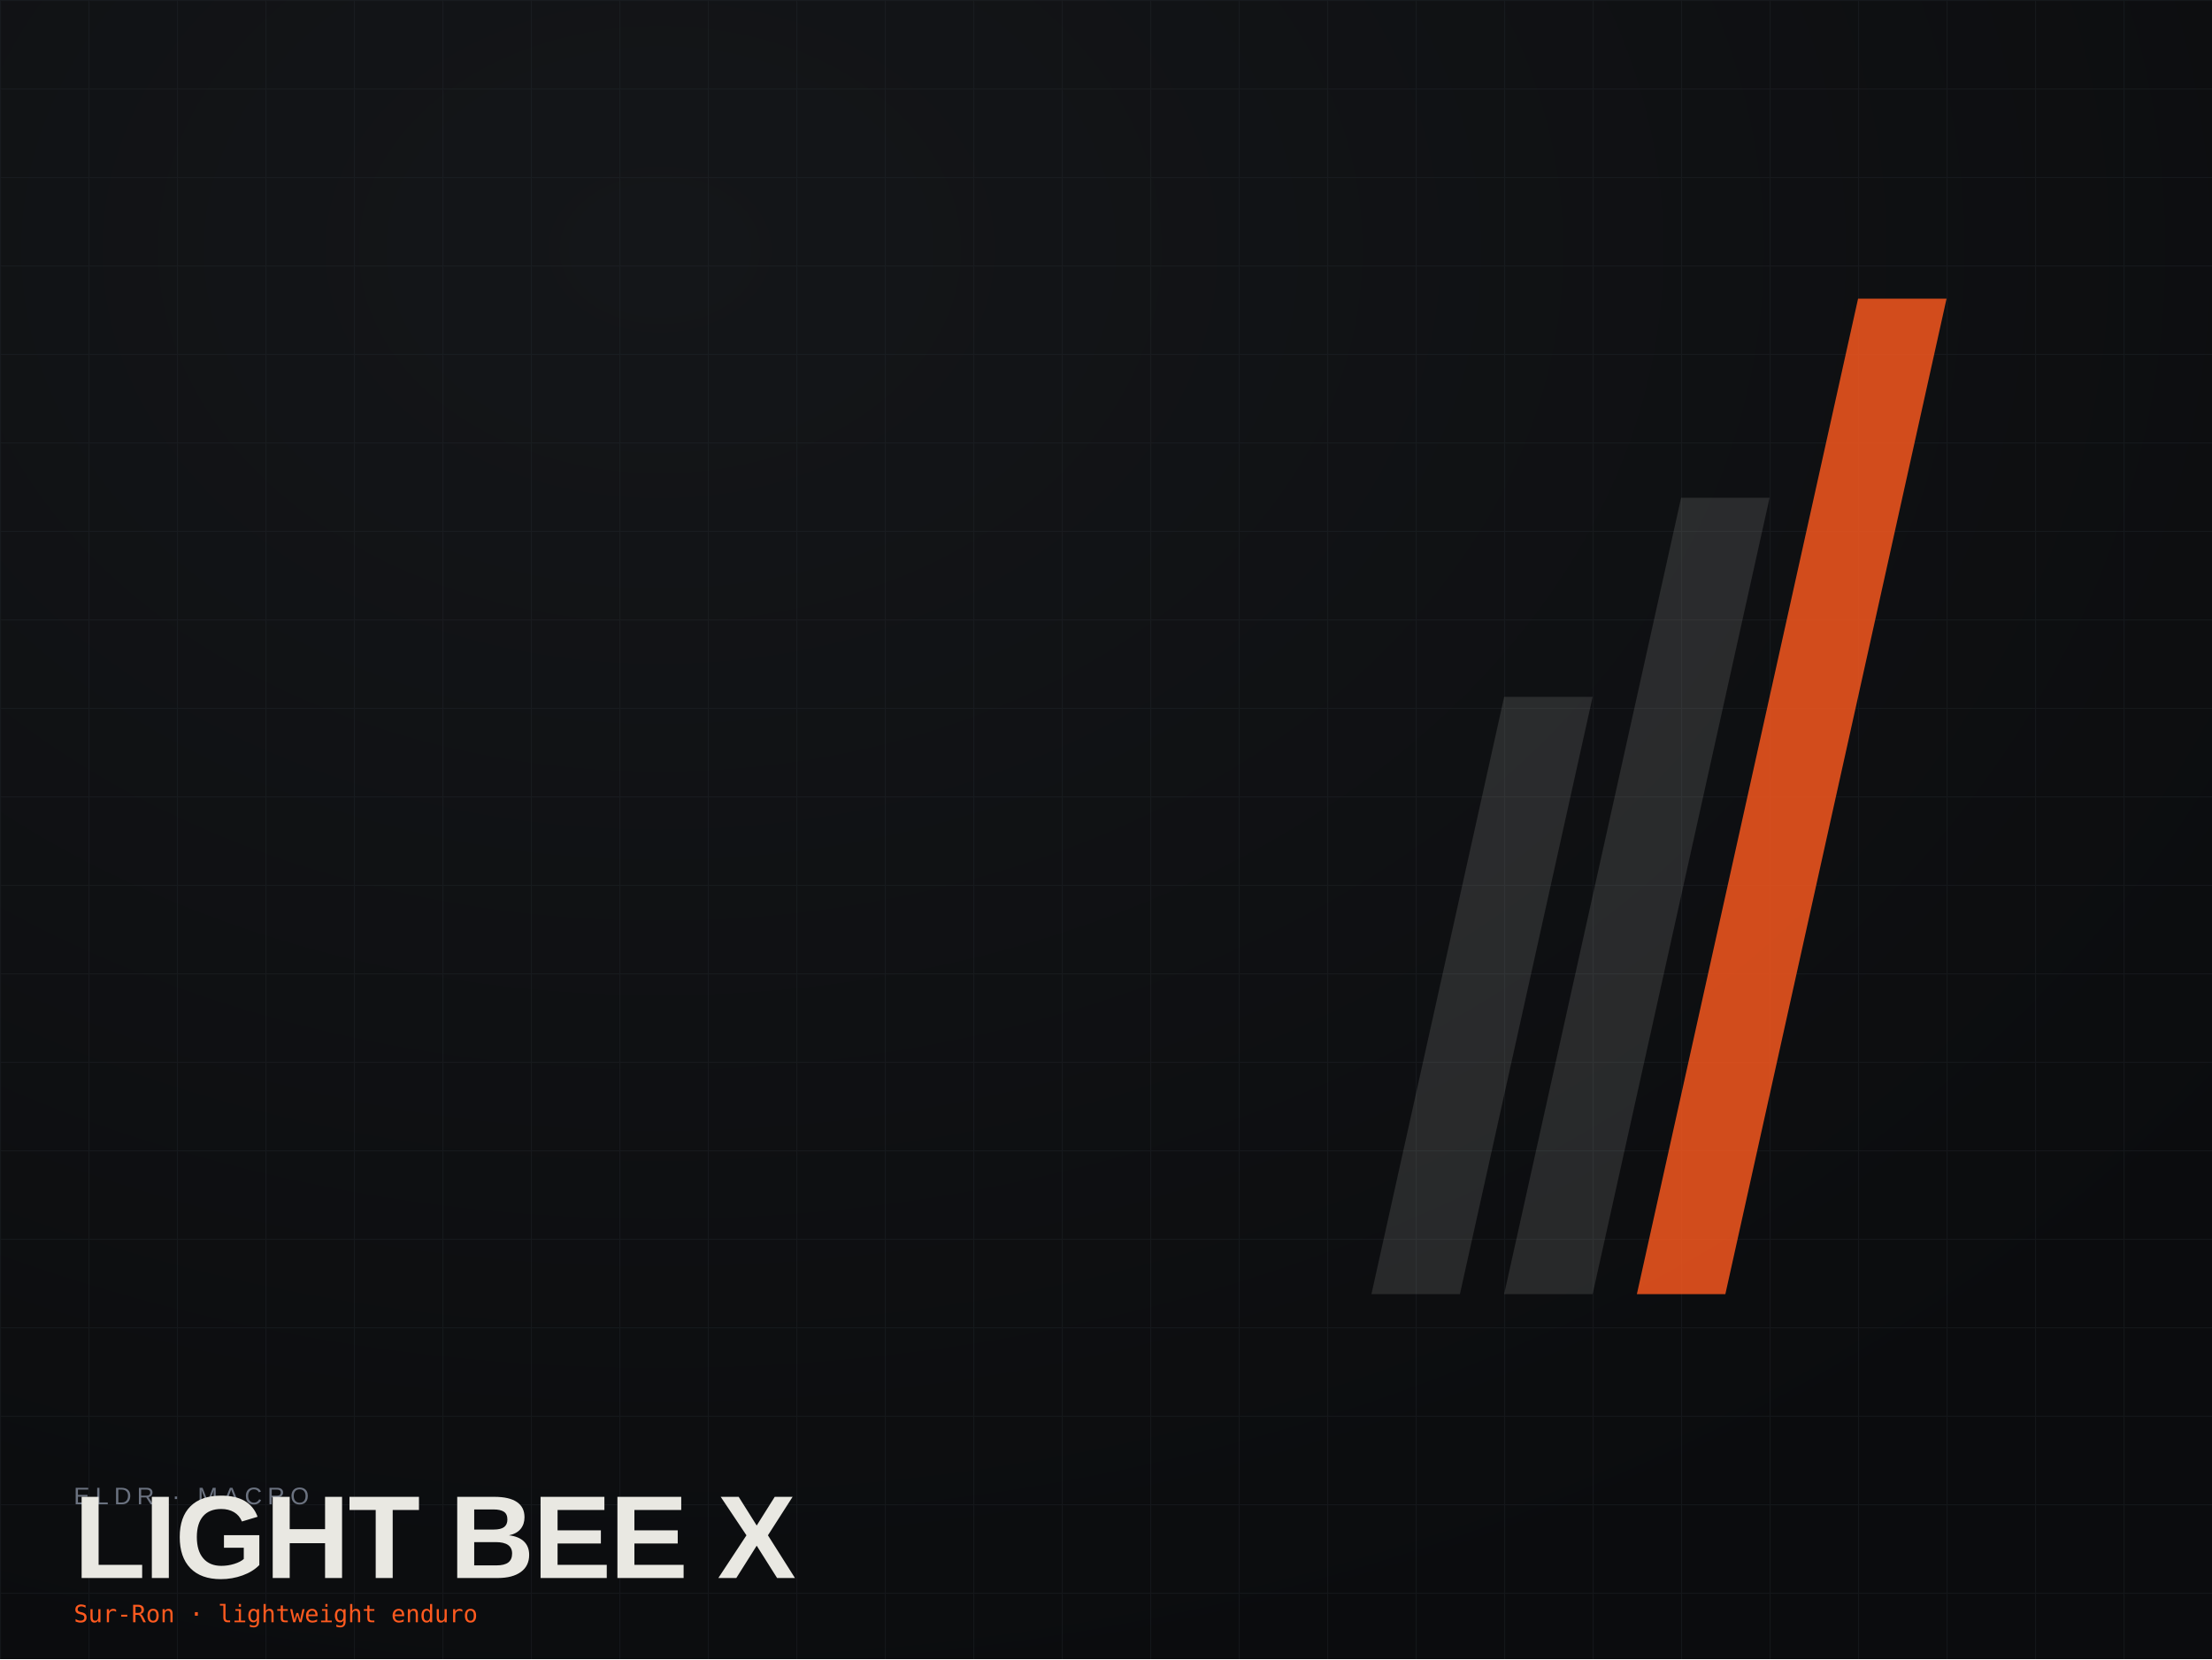
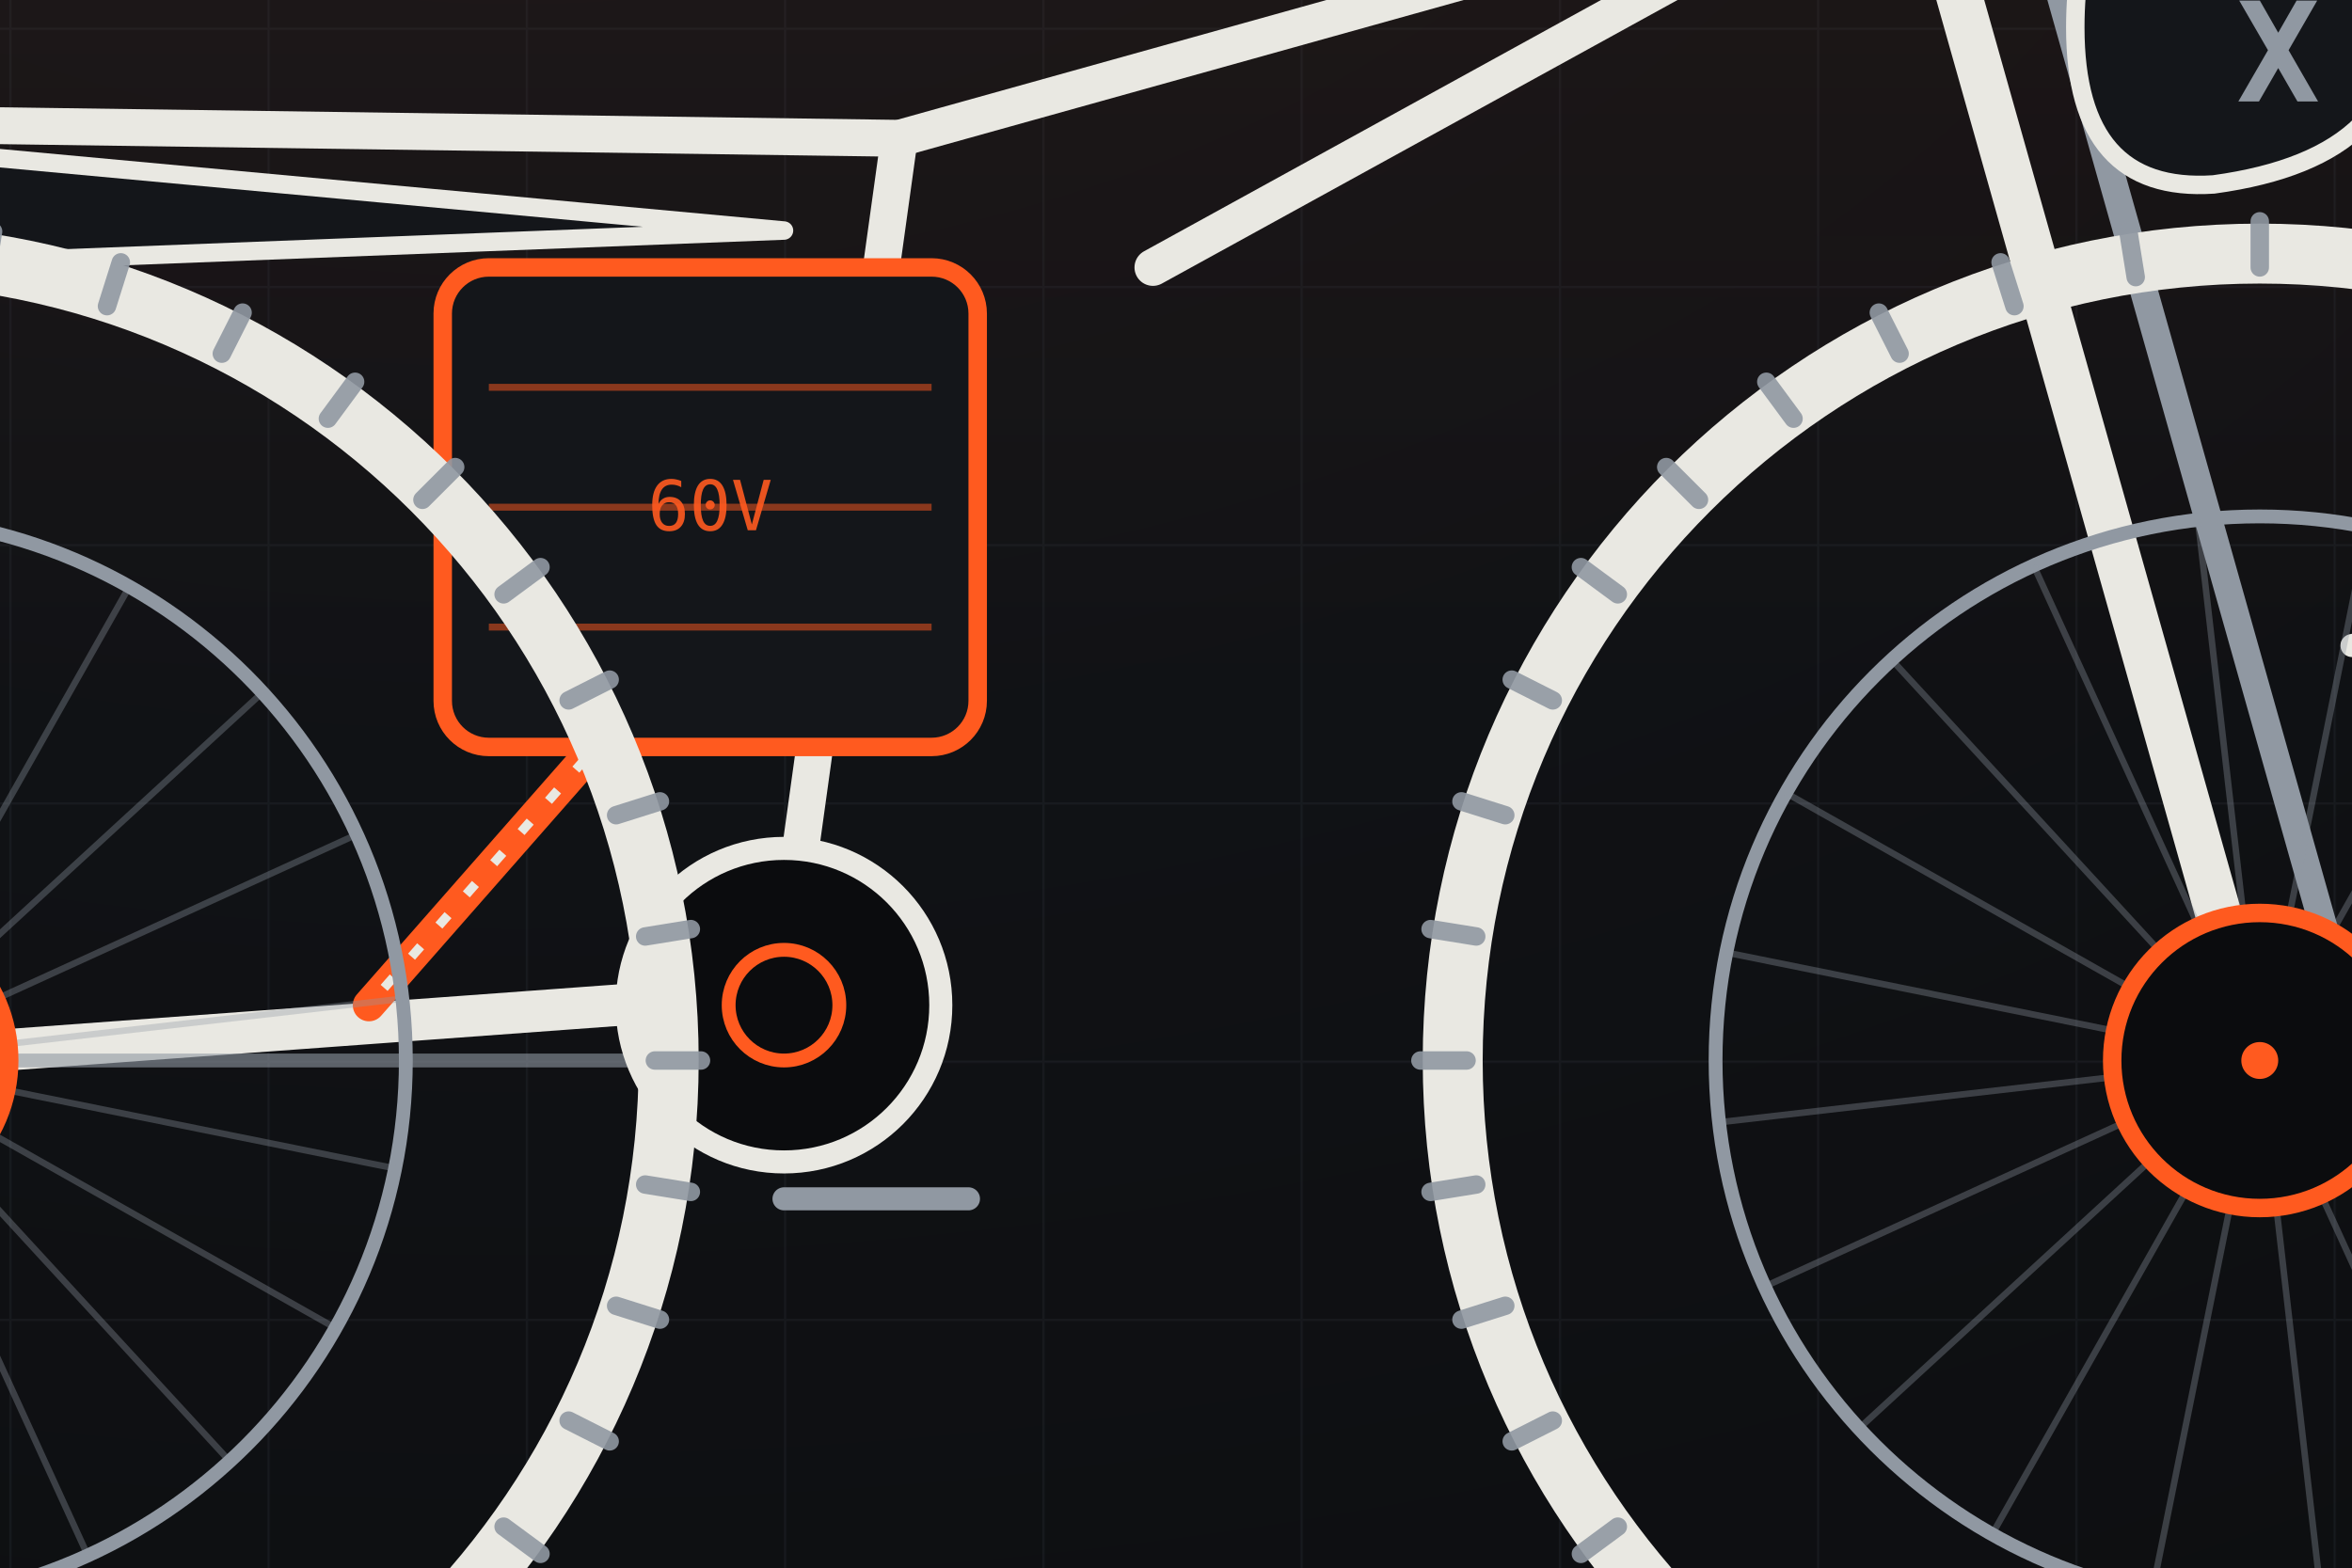
- <svg xmlns="http://www.w3.org/2000/svg" width="1200" height="900" viewBox="0 0 1200 900" role="img" aria-label="LIGHT BEE X">
+ <svg xmlns="http://www.w3.org/2000/svg" width="1200" height="800" viewBox="430 330 430 340" role="img">
  <defs>
-     <radialGradient id="g" cx="30%" cy="15%" r="90%">
-       <stop offset="0%" stop-color="#141619" />
+     <radialGradient id="bg" cx="42%" cy="26%" r="90%">
+       <stop offset="0%" stop-color="#14161A" />
      <stop offset="100%" stop-color="#0B0C0E" />
    </radialGradient>
-     <pattern id="grid" width="48" height="48" patternUnits="userSpaceOnUse">
-       <path d="M48 0H0V48" fill="none" stroke="#262A31" stroke-width="1" />
+     <pattern id="gr" width="56" height="56" patternUnits="userSpaceOnUse">
+       <path d="M56 0H0V56" fill="none" stroke="#262A31" stroke-width="1" />
    </pattern>
+     <linearGradient id="glow" x1="0" y1="0" x2="0" y2="1">
+       <stop offset="0%" stop-color="#FF5A1F" stop-opacity="0.14" />
+       <stop offset="60%" stop-color="#FF5A1F" stop-opacity="0" />
+     </linearGradient>
  </defs>
-   <rect width="1200" height="900" fill="url(#g)" />
-   <rect width="1200" height="900" fill="url(#grid)" opacity="0.35" />
-   <g opacity="0.9">
-     <path d="M744 702 L792 702 L864 378 L816 378 Z" fill="#E9E8E2" opacity="0.14" />
-     <path d="M816 702 L864 702 L960 270 L912 270 Z" fill="#E9E8E2" opacity="0.14" />
-     <path d="M888 702 L936 702 L1056 162 L1008 162 Z" fill="#FF5A1F" opacity="0.9" />
+   <rect x="0" y="0" width="1200" height="800" fill="url(#bg)" />
+   <rect x="0" y="0" width="1200" height="800" fill="url(#gr)" opacity="0.35" />
+   <rect x="0" y="0" width="1200" height="800" fill="url(#glow)" />
+   <ellipse cx="620" cy="748" rx="430" ry="26" fill="#FF5A1F" opacity="0.10" />
+   <line x1="150" y1="748" x2="1080" y2="748" stroke="#262A31" stroke-width="2" />
+   <line x1="565" y1="545" x2="360" y2="560" stroke="#E9E8E2" stroke-width="9" stroke-linecap="round" />
+   <line x1="560" y1="560" x2="360" y2="560" stroke="#9098A2" stroke-width="3" opacity="0.6" />
+   <line x1="600" y1="400" x2="470" y2="548" stroke="#FF5A1F" stroke-width="7" stroke-linecap="round" />
+   <line x1="600" y1="400" x2="470" y2="548" stroke="#E9E8E2" stroke-width="2" stroke-dasharray="3 6" />
+   <path d="M 800 300 L 640 388 " fill="none" stroke="#E9E8E2" stroke-width="8" stroke-linecap="round" />
+   <path d="M 800 300 L 585 360 L 300 356" fill="none" stroke="#E9E8E2" stroke-width="8" stroke-linecap="round" stroke-linejoin="round" />
+   <path d="M 585 360 L 560 540" fill="none" stroke="#E9E8E2" stroke-width="8" stroke-linecap="round" />
+   <path d="M 300 356 Q 250 352 236 372 L 250 392 L 560 380 Z" fill="#14161A" stroke="#E9E8E2" stroke-width="4" stroke-linejoin="round" />
+   <rect x="486" y="388" width="116" height="104" rx="10" fill="#14161A" stroke="#FF5A1F" stroke-width="4" />
+   <line x1="496" y1="414" x2="592" y2="414" stroke="#FF5A1F" stroke-width="1.5" opacity="0.5" />
+   <line x1="496" y1="440" x2="592" y2="440" stroke="#FF5A1F" stroke-width="1.5" opacity="0.5" />
+   <line x1="496" y1="466" x2="592" y2="466" stroke="#FF5A1F" stroke-width="1.5" opacity="0.5" />
+   <text x="544.0" y="445.0" font-family="monospace" font-size="15" fill="#FF5A1F" text-anchor="middle" opacity="0.9">60V</text>
+   <circle cx="560" cy="548" r="34" fill="#0B0C0E" stroke="#E9E8E2" stroke-width="5" />
+   <circle cx="560" cy="548" r="12" fill="none" stroke="#FF5A1F" stroke-width="3" />
+   <line x1="560" y1="590" x2="600" y2="590" stroke="#9098A2" stroke-width="5" stroke-linecap="round" />
+   <line x1="880" y1="560" x2="808" y2="305" stroke="#E9E8E2" stroke-width="10" stroke-linecap="round" />
+   <line x1="902" y1="560" x2="830" y2="305" stroke="#9098A2" stroke-width="6" stroke-linecap="round" />
+   <circle cx="812" cy="298" r="10" fill="#FF5A1F" />
+   <path d="M 812 298 L 806 250 L 742 232" fill="none" stroke="#E9E8E2" stroke-width="7" stroke-linecap="round" stroke-linejoin="round" />
+   <line x1="742" y1="232" x2="726" y2="240" stroke="#FF5A1F" stroke-width="8" stroke-linecap="round" />
+   <path d="M 858 300 q 46 -6 52 30 q 4 34 -40 40 q -30 2 -30 -34 q 0 -30 18 -36 Z" fill="#14161A" stroke="#E9E8E2" stroke-width="4" />
+   <text x="884" y="352" font-family="monospace" font-weight="bold" font-size="30" fill="#9098A2" text-anchor="middle">X</text>
+   <path d="M 900 470 q 40 -8 70 8" fill="none" stroke="#E9E8E2" stroke-width="5" stroke-linecap="round" />
+   <g>
+     <circle cx="360" cy="560" r="175" fill="none" stroke="#E9E8E2" stroke-width="13" />
+     <line x1="542.0" y1="560.0" x2="532.0" y2="560.0" stroke="#9098A2" stroke-width="4" stroke-linecap="round" opacity="0.9" />
+     <line x1="539.8" y1="588.5" x2="529.9" y2="586.9" stroke="#9098A2" stroke-width="4" stroke-linecap="round" opacity="0.9" />
+     <line x1="533.1" y1="616.2" x2="523.6" y2="613.2" stroke="#9098A2" stroke-width="4" stroke-linecap="round" opacity="0.9" />
+     <line x1="522.2" y1="642.6" x2="513.3" y2="638.1" stroke="#9098A2" stroke-width="4" stroke-linecap="round" opacity="0.9" />
+     <line x1="507.2" y1="667.0" x2="499.2" y2="661.1" stroke="#9098A2" stroke-width="4" stroke-linecap="round" opacity="0.9" />
+     <line x1="488.7" y1="688.7" x2="481.6" y2="681.6" stroke="#9098A2" stroke-width="4" stroke-linecap="round" opacity="0.9" />
+     <line x1="467.0" y1="707.2" x2="461.1" y2="699.2" stroke="#9098A2" stroke-width="4" stroke-linecap="round" opacity="0.9" />
+     <line x1="442.6" y1="722.2" x2="438.1" y2="713.3" stroke="#9098A2" stroke-width="4" stroke-linecap="round" opacity="0.9" />
+     <line x1="416.2" y1="733.1" x2="413.2" y2="723.6" stroke="#9098A2" stroke-width="4" stroke-linecap="round" opacity="0.9" />
+     <line x1="388.5" y1="739.8" x2="386.9" y2="729.9" stroke="#9098A2" stroke-width="4" stroke-linecap="round" opacity="0.9" />
+     <line x1="360.0" y1="742.0" x2="360.0" y2="732.0" stroke="#9098A2" stroke-width="4" stroke-linecap="round" opacity="0.9" />
+     <line x1="331.5" y1="739.8" x2="333.1" y2="729.9" stroke="#9098A2" stroke-width="4" stroke-linecap="round" opacity="0.9" />
+     <line x1="303.8" y1="733.1" x2="306.8" y2="723.6" stroke="#9098A2" stroke-width="4" stroke-linecap="round" opacity="0.9" />
+     <line x1="277.4" y1="722.2" x2="281.9" y2="713.3" stroke="#9098A2" stroke-width="4" stroke-linecap="round" opacity="0.9" />
+     <line x1="253.0" y1="707.2" x2="258.9" y2="699.2" stroke="#9098A2" stroke-width="4" stroke-linecap="round" opacity="0.9" />
+     <line x1="231.3" y1="688.7" x2="238.4" y2="681.6" stroke="#9098A2" stroke-width="4" stroke-linecap="round" opacity="0.9" />
+     <line x1="212.8" y1="667.0" x2="220.8" y2="661.1" stroke="#9098A2" stroke-width="4" stroke-linecap="round" opacity="0.9" />
+     <line x1="197.8" y1="642.6" x2="206.7" y2="638.1" stroke="#9098A2" stroke-width="4" stroke-linecap="round" opacity="0.9" />
+     <line x1="186.9" y1="616.2" x2="196.4" y2="613.2" stroke="#9098A2" stroke-width="4" stroke-linecap="round" opacity="0.9" />
+     <line x1="180.2" y1="588.5" x2="190.1" y2="586.9" stroke="#9098A2" stroke-width="4" stroke-linecap="round" opacity="0.9" />
+     <line x1="178.0" y1="560.0" x2="188.0" y2="560.0" stroke="#9098A2" stroke-width="4" stroke-linecap="round" opacity="0.9" />
+     <line x1="180.2" y1="531.5" x2="190.1" y2="533.1" stroke="#9098A2" stroke-width="4" stroke-linecap="round" opacity="0.9" />
+     <line x1="186.9" y1="503.8" x2="196.4" y2="506.8" stroke="#9098A2" stroke-width="4" stroke-linecap="round" opacity="0.9" />
+     <line x1="197.8" y1="477.4" x2="206.7" y2="481.9" stroke="#9098A2" stroke-width="4" stroke-linecap="round" opacity="0.9" />
+     <line x1="212.8" y1="453.0" x2="220.8" y2="458.9" stroke="#9098A2" stroke-width="4" stroke-linecap="round" opacity="0.9" />
+     <line x1="231.3" y1="431.3" x2="238.4" y2="438.4" stroke="#9098A2" stroke-width="4" stroke-linecap="round" opacity="0.9" />
+     <line x1="253.0" y1="412.8" x2="258.9" y2="420.8" stroke="#9098A2" stroke-width="4" stroke-linecap="round" opacity="0.9" />
+     <line x1="277.4" y1="397.8" x2="281.9" y2="406.7" stroke="#9098A2" stroke-width="4" stroke-linecap="round" opacity="0.9" />
+     <line x1="303.8" y1="386.9" x2="306.8" y2="396.4" stroke="#9098A2" stroke-width="4" stroke-linecap="round" opacity="0.9" />
+     <line x1="331.5" y1="380.2" x2="333.1" y2="390.1" stroke="#9098A2" stroke-width="4" stroke-linecap="round" opacity="0.9" />
+     <line x1="360.0" y1="378.0" x2="360.0" y2="388.0" stroke="#9098A2" stroke-width="4" stroke-linecap="round" opacity="0.9" />
+     <line x1="388.5" y1="380.2" x2="386.9" y2="390.1" stroke="#9098A2" stroke-width="4" stroke-linecap="round" opacity="0.9" />
+     <line x1="416.2" y1="386.9" x2="413.2" y2="396.4" stroke="#9098A2" stroke-width="4" stroke-linecap="round" opacity="0.9" />
+     <line x1="442.6" y1="397.8" x2="438.1" y2="406.7" stroke="#9098A2" stroke-width="4" stroke-linecap="round" opacity="0.9" />
+     <line x1="467.0" y1="412.8" x2="461.1" y2="420.8" stroke="#9098A2" stroke-width="4" stroke-linecap="round" opacity="0.9" />
+     <line x1="488.7" y1="431.3" x2="481.6" y2="438.4" stroke="#9098A2" stroke-width="4" stroke-linecap="round" opacity="0.9" />
+     <line x1="507.2" y1="453.0" x2="499.2" y2="458.9" stroke="#9098A2" stroke-width="4" stroke-linecap="round" opacity="0.9" />
+     <line x1="522.2" y1="477.4" x2="513.3" y2="481.9" stroke="#9098A2" stroke-width="4" stroke-linecap="round" opacity="0.9" />
+     <line x1="533.1" y1="503.8" x2="523.6" y2="506.8" stroke="#9098A2" stroke-width="4" stroke-linecap="round" opacity="0.9" />
+     <line x1="539.8" y1="531.5" x2="529.9" y2="533.1" stroke="#9098A2" stroke-width="4" stroke-linecap="round" opacity="0.9" />
+     <circle cx="360" cy="560" r="118" fill="none" stroke="#9098A2" stroke-width="3" />
+     <line x1="391.4" y1="566.4" x2="475.6" y2="583.4" stroke="#9098A2" stroke-width="1.4" opacity="0.35" />
+     <line x1="387.9" y1="575.7" x2="462.7" y2="618.0" stroke="#9098A2" stroke-width="1.4" opacity="0.35" />
+     <line x1="381.6" y1="583.6" x2="439.8" y2="646.9" stroke="#9098A2" stroke-width="1.4" opacity="0.35" />
+     <line x1="373.3" y1="589.1" x2="409.0" y2="667.3" stroke="#9098A2" stroke-width="1.4" opacity="0.35" />
+     <line x1="363.6" y1="591.8" x2="373.4" y2="677.2" stroke="#9098A2" stroke-width="1.4" opacity="0.35" />
+     <line x1="353.6" y1="591.4" x2="336.6" y2="675.6" stroke="#9098A2" stroke-width="1.4" opacity="0.35" />
+     <line x1="344.3" y1="587.9" x2="302.0" y2="662.7" stroke="#9098A2" stroke-width="1.4" opacity="0.35" />
+     <line x1="336.4" y1="581.6" x2="273.1" y2="639.8" stroke="#9098A2" stroke-width="1.4" opacity="0.35" />
+     <line x1="330.9" y1="573.3" x2="252.7" y2="609.0" stroke="#9098A2" stroke-width="1.4" opacity="0.35" />
+     <line x1="328.2" y1="563.6" x2="242.8" y2="573.4" stroke="#9098A2" stroke-width="1.4" opacity="0.35" />
+     <line x1="328.6" y1="553.6" x2="244.4" y2="536.6" stroke="#9098A2" stroke-width="1.4" opacity="0.35" />
+     <line x1="332.1" y1="544.3" x2="257.3" y2="502.0" stroke="#9098A2" stroke-width="1.4" opacity="0.35" />
+     <line x1="338.4" y1="536.4" x2="280.2" y2="473.1" stroke="#9098A2" stroke-width="1.4" opacity="0.35" />
+     <line x1="346.7" y1="530.9" x2="311.0" y2="452.7" stroke="#9098A2" stroke-width="1.4" opacity="0.35" />
+     <line x1="356.4" y1="528.2" x2="346.6" y2="442.8" stroke="#9098A2" stroke-width="1.4" opacity="0.35" />
+     <line x1="366.4" y1="528.6" x2="383.4" y2="444.4" stroke="#9098A2" stroke-width="1.4" opacity="0.35" />
+     <line x1="375.7" y1="532.1" x2="418.0" y2="457.3" stroke="#9098A2" stroke-width="1.4" opacity="0.35" />
+     <line x1="383.6" y1="538.4" x2="446.9" y2="480.2" stroke="#9098A2" stroke-width="1.4" opacity="0.35" />
+     <line x1="389.1" y1="546.7" x2="467.3" y2="511.0" stroke="#9098A2" stroke-width="1.4" opacity="0.35" />
+     <line x1="391.8" y1="556.4" x2="477.2" y2="546.6" stroke="#9098A2" stroke-width="1.4" opacity="0.35" />
+     <circle cx="360" cy="560" r="32" fill="#0B0C0E" stroke="#FF5A1F" stroke-width="4" />
+     <circle cx="360" cy="560" r="4" fill="#FF5A1F" />
  </g>
-   <text x="40" y="816" font-family="Arial, sans-serif" font-size="13" letter-spacing="3" fill="#6B7280">ELDR · MACRO</text>
-   <text x="40" y="856" font-family="Arial Black, Arial, sans-serif" font-weight="900" font-size="64" fill="#E9E8E2" letter-spacing="-1">LIGHT BEE X</text>
-   <text x="40" y="880" font-family="monospace" font-size="13" fill="#FF5A1F">Sur-Ron · lightweight enduro</text>
+   <g>
+     <circle cx="880" cy="560" r="175" fill="none" stroke="#E9E8E2" stroke-width="13" />
+     <line x1="1062.0" y1="560.0" x2="1052.0" y2="560.0" stroke="#9098A2" stroke-width="4" stroke-linecap="round" opacity="0.9" />
+     <line x1="1059.8" y1="588.5" x2="1049.9" y2="586.9" stroke="#9098A2" stroke-width="4" stroke-linecap="round" opacity="0.9" />
+     <line x1="1053.1" y1="616.2" x2="1043.6" y2="613.2" stroke="#9098A2" stroke-width="4" stroke-linecap="round" opacity="0.9" />
+     <line x1="1042.2" y1="642.6" x2="1033.3" y2="638.1" stroke="#9098A2" stroke-width="4" stroke-linecap="round" opacity="0.9" />
+     <line x1="1027.2" y1="667.0" x2="1019.2" y2="661.1" stroke="#9098A2" stroke-width="4" stroke-linecap="round" opacity="0.9" />
+     <line x1="1008.7" y1="688.7" x2="1001.6" y2="681.6" stroke="#9098A2" stroke-width="4" stroke-linecap="round" opacity="0.9" />
+     <line x1="987.0" y1="707.2" x2="981.1" y2="699.2" stroke="#9098A2" stroke-width="4" stroke-linecap="round" opacity="0.9" />
+     <line x1="962.6" y1="722.2" x2="958.1" y2="713.3" stroke="#9098A2" stroke-width="4" stroke-linecap="round" opacity="0.9" />
+     <line x1="936.2" y1="733.1" x2="933.2" y2="723.6" stroke="#9098A2" stroke-width="4" stroke-linecap="round" opacity="0.9" />
+     <line x1="908.5" y1="739.8" x2="906.9" y2="729.9" stroke="#9098A2" stroke-width="4" stroke-linecap="round" opacity="0.9" />
+     <line x1="880.0" y1="742.0" x2="880.0" y2="732.0" stroke="#9098A2" stroke-width="4" stroke-linecap="round" opacity="0.9" />
+     <line x1="851.5" y1="739.8" x2="853.1" y2="729.9" stroke="#9098A2" stroke-width="4" stroke-linecap="round" opacity="0.9" />
+     <line x1="823.8" y1="733.1" x2="826.8" y2="723.6" stroke="#9098A2" stroke-width="4" stroke-linecap="round" opacity="0.9" />
+     <line x1="797.4" y1="722.2" x2="801.9" y2="713.3" stroke="#9098A2" stroke-width="4" stroke-linecap="round" opacity="0.9" />
+     <line x1="773.0" y1="707.2" x2="778.9" y2="699.2" stroke="#9098A2" stroke-width="4" stroke-linecap="round" opacity="0.9" />
+     <line x1="751.3" y1="688.7" x2="758.4" y2="681.6" stroke="#9098A2" stroke-width="4" stroke-linecap="round" opacity="0.9" />
+     <line x1="732.8" y1="667.0" x2="740.8" y2="661.1" stroke="#9098A2" stroke-width="4" stroke-linecap="round" opacity="0.9" />
+     <line x1="717.8" y1="642.6" x2="726.7" y2="638.1" stroke="#9098A2" stroke-width="4" stroke-linecap="round" opacity="0.9" />
+     <line x1="706.9" y1="616.2" x2="716.4" y2="613.2" stroke="#9098A2" stroke-width="4" stroke-linecap="round" opacity="0.9" />
+     <line x1="700.2" y1="588.5" x2="710.1" y2="586.9" stroke="#9098A2" stroke-width="4" stroke-linecap="round" opacity="0.9" />
+     <line x1="698.0" y1="560.0" x2="708.0" y2="560.0" stroke="#9098A2" stroke-width="4" stroke-linecap="round" opacity="0.9" />
+     <line x1="700.2" y1="531.5" x2="710.1" y2="533.1" stroke="#9098A2" stroke-width="4" stroke-linecap="round" opacity="0.9" />
+     <line x1="706.9" y1="503.8" x2="716.4" y2="506.8" stroke="#9098A2" stroke-width="4" stroke-linecap="round" opacity="0.9" />
+     <line x1="717.8" y1="477.4" x2="726.7" y2="481.9" stroke="#9098A2" stroke-width="4" stroke-linecap="round" opacity="0.9" />
+     <line x1="732.8" y1="453.0" x2="740.8" y2="458.9" stroke="#9098A2" stroke-width="4" stroke-linecap="round" opacity="0.9" />
+     <line x1="751.3" y1="431.3" x2="758.4" y2="438.4" stroke="#9098A2" stroke-width="4" stroke-linecap="round" opacity="0.9" />
+     <line x1="773.0" y1="412.8" x2="778.9" y2="420.8" stroke="#9098A2" stroke-width="4" stroke-linecap="round" opacity="0.9" />
+     <line x1="797.4" y1="397.8" x2="801.9" y2="406.7" stroke="#9098A2" stroke-width="4" stroke-linecap="round" opacity="0.9" />
+     <line x1="823.8" y1="386.9" x2="826.8" y2="396.4" stroke="#9098A2" stroke-width="4" stroke-linecap="round" opacity="0.9" />
+     <line x1="851.5" y1="380.2" x2="853.1" y2="390.1" stroke="#9098A2" stroke-width="4" stroke-linecap="round" opacity="0.9" />
+     <line x1="880.0" y1="378.0" x2="880.0" y2="388.0" stroke="#9098A2" stroke-width="4" stroke-linecap="round" opacity="0.9" />
+     <line x1="908.5" y1="380.2" x2="906.9" y2="390.1" stroke="#9098A2" stroke-width="4" stroke-linecap="round" opacity="0.9" />
+     <line x1="936.2" y1="386.9" x2="933.2" y2="396.4" stroke="#9098A2" stroke-width="4" stroke-linecap="round" opacity="0.9" />
+     <line x1="962.6" y1="397.8" x2="958.1" y2="406.7" stroke="#9098A2" stroke-width="4" stroke-linecap="round" opacity="0.9" />
+     <line x1="987.0" y1="412.8" x2="981.1" y2="420.8" stroke="#9098A2" stroke-width="4" stroke-linecap="round" opacity="0.9" />
+     <line x1="1008.7" y1="431.3" x2="1001.6" y2="438.4" stroke="#9098A2" stroke-width="4" stroke-linecap="round" opacity="0.9" />
+     <line x1="1027.2" y1="453.0" x2="1019.2" y2="458.9" stroke="#9098A2" stroke-width="4" stroke-linecap="round" opacity="0.9" />
+     <line x1="1042.2" y1="477.4" x2="1033.3" y2="481.9" stroke="#9098A2" stroke-width="4" stroke-linecap="round" opacity="0.9" />
+     <line x1="1053.1" y1="503.8" x2="1043.6" y2="506.8" stroke="#9098A2" stroke-width="4" stroke-linecap="round" opacity="0.9" />
+     <line x1="1059.8" y1="531.5" x2="1049.9" y2="533.1" stroke="#9098A2" stroke-width="4" stroke-linecap="round" opacity="0.9" />
+     <circle cx="880" cy="560" r="118" fill="none" stroke="#9098A2" stroke-width="3" />
+     <line x1="911.4" y1="566.4" x2="995.6" y2="583.4" stroke="#9098A2" stroke-width="1.4" opacity="0.35" />
+     <line x1="907.9" y1="575.7" x2="982.7" y2="618.0" stroke="#9098A2" stroke-width="1.4" opacity="0.35" />
+     <line x1="901.6" y1="583.6" x2="959.8" y2="646.9" stroke="#9098A2" stroke-width="1.4" opacity="0.35" />
+     <line x1="893.3" y1="589.1" x2="929.0" y2="667.3" stroke="#9098A2" stroke-width="1.4" opacity="0.35" />
+     <line x1="883.6" y1="591.8" x2="893.4" y2="677.2" stroke="#9098A2" stroke-width="1.4" opacity="0.35" />
+     <line x1="873.6" y1="591.4" x2="856.6" y2="675.6" stroke="#9098A2" stroke-width="1.4" opacity="0.35" />
+     <line x1="864.3" y1="587.9" x2="822.0" y2="662.7" stroke="#9098A2" stroke-width="1.4" opacity="0.35" />
+     <line x1="856.4" y1="581.6" x2="793.1" y2="639.8" stroke="#9098A2" stroke-width="1.4" opacity="0.35" />
+     <line x1="850.9" y1="573.3" x2="772.7" y2="609.0" stroke="#9098A2" stroke-width="1.4" opacity="0.35" />
+     <line x1="848.2" y1="563.6" x2="762.8" y2="573.4" stroke="#9098A2" stroke-width="1.4" opacity="0.35" />
+     <line x1="848.6" y1="553.6" x2="764.4" y2="536.6" stroke="#9098A2" stroke-width="1.4" opacity="0.35" />
+     <line x1="852.1" y1="544.3" x2="777.3" y2="502.0" stroke="#9098A2" stroke-width="1.4" opacity="0.35" />
+     <line x1="858.4" y1="536.4" x2="800.2" y2="473.1" stroke="#9098A2" stroke-width="1.4" opacity="0.35" />
+     <line x1="866.7" y1="530.9" x2="831.0" y2="452.7" stroke="#9098A2" stroke-width="1.4" opacity="0.35" />
+     <line x1="876.4" y1="528.2" x2="866.6" y2="442.8" stroke="#9098A2" stroke-width="1.4" opacity="0.35" />
+     <line x1="886.4" y1="528.6" x2="903.4" y2="444.4" stroke="#9098A2" stroke-width="1.4" opacity="0.35" />
+     <line x1="895.7" y1="532.1" x2="938.0" y2="457.3" stroke="#9098A2" stroke-width="1.4" opacity="0.35" />
+     <line x1="903.6" y1="538.4" x2="966.9" y2="480.2" stroke="#9098A2" stroke-width="1.4" opacity="0.35" />
+     <line x1="909.1" y1="546.7" x2="987.3" y2="511.0" stroke="#9098A2" stroke-width="1.4" opacity="0.35" />
+     <line x1="911.8" y1="556.4" x2="997.2" y2="546.6" stroke="#9098A2" stroke-width="1.4" opacity="0.35" />
+     <circle cx="880" cy="560" r="32" fill="#0B0C0E" stroke="#FF5A1F" stroke-width="4" />
+     <circle cx="880" cy="560" r="4" fill="#FF5A1F" />
+   </g>
</svg>
